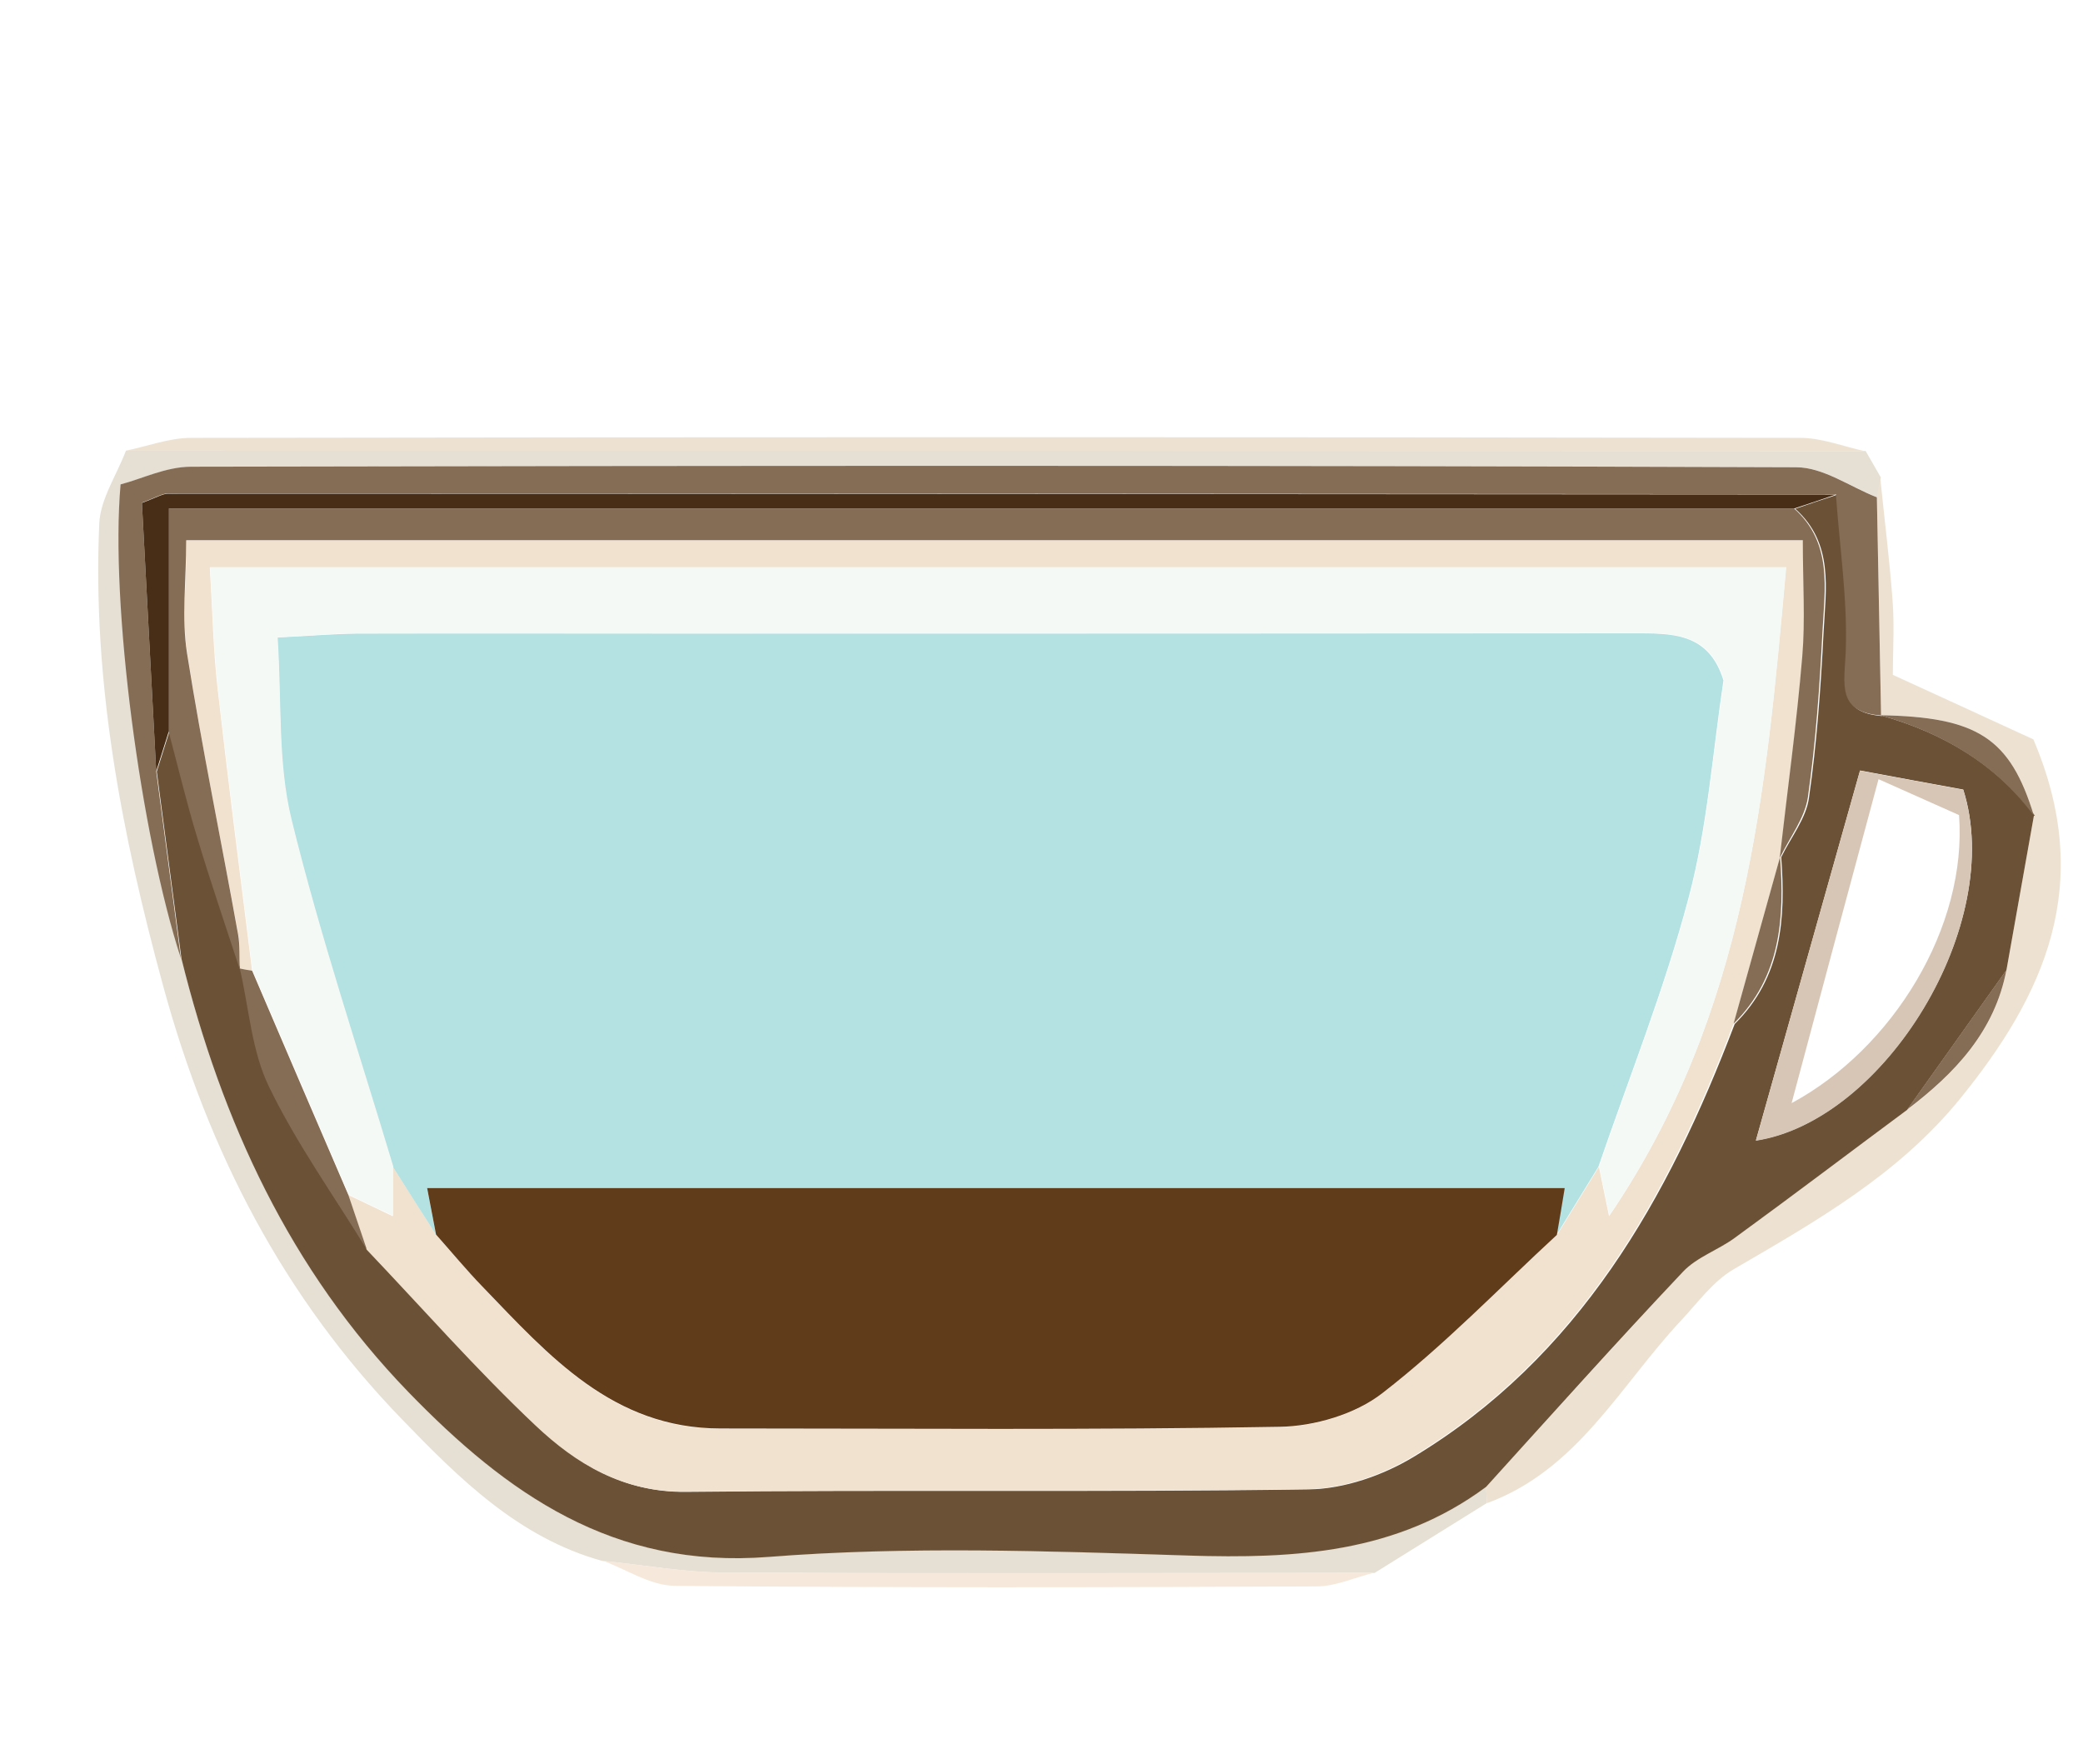
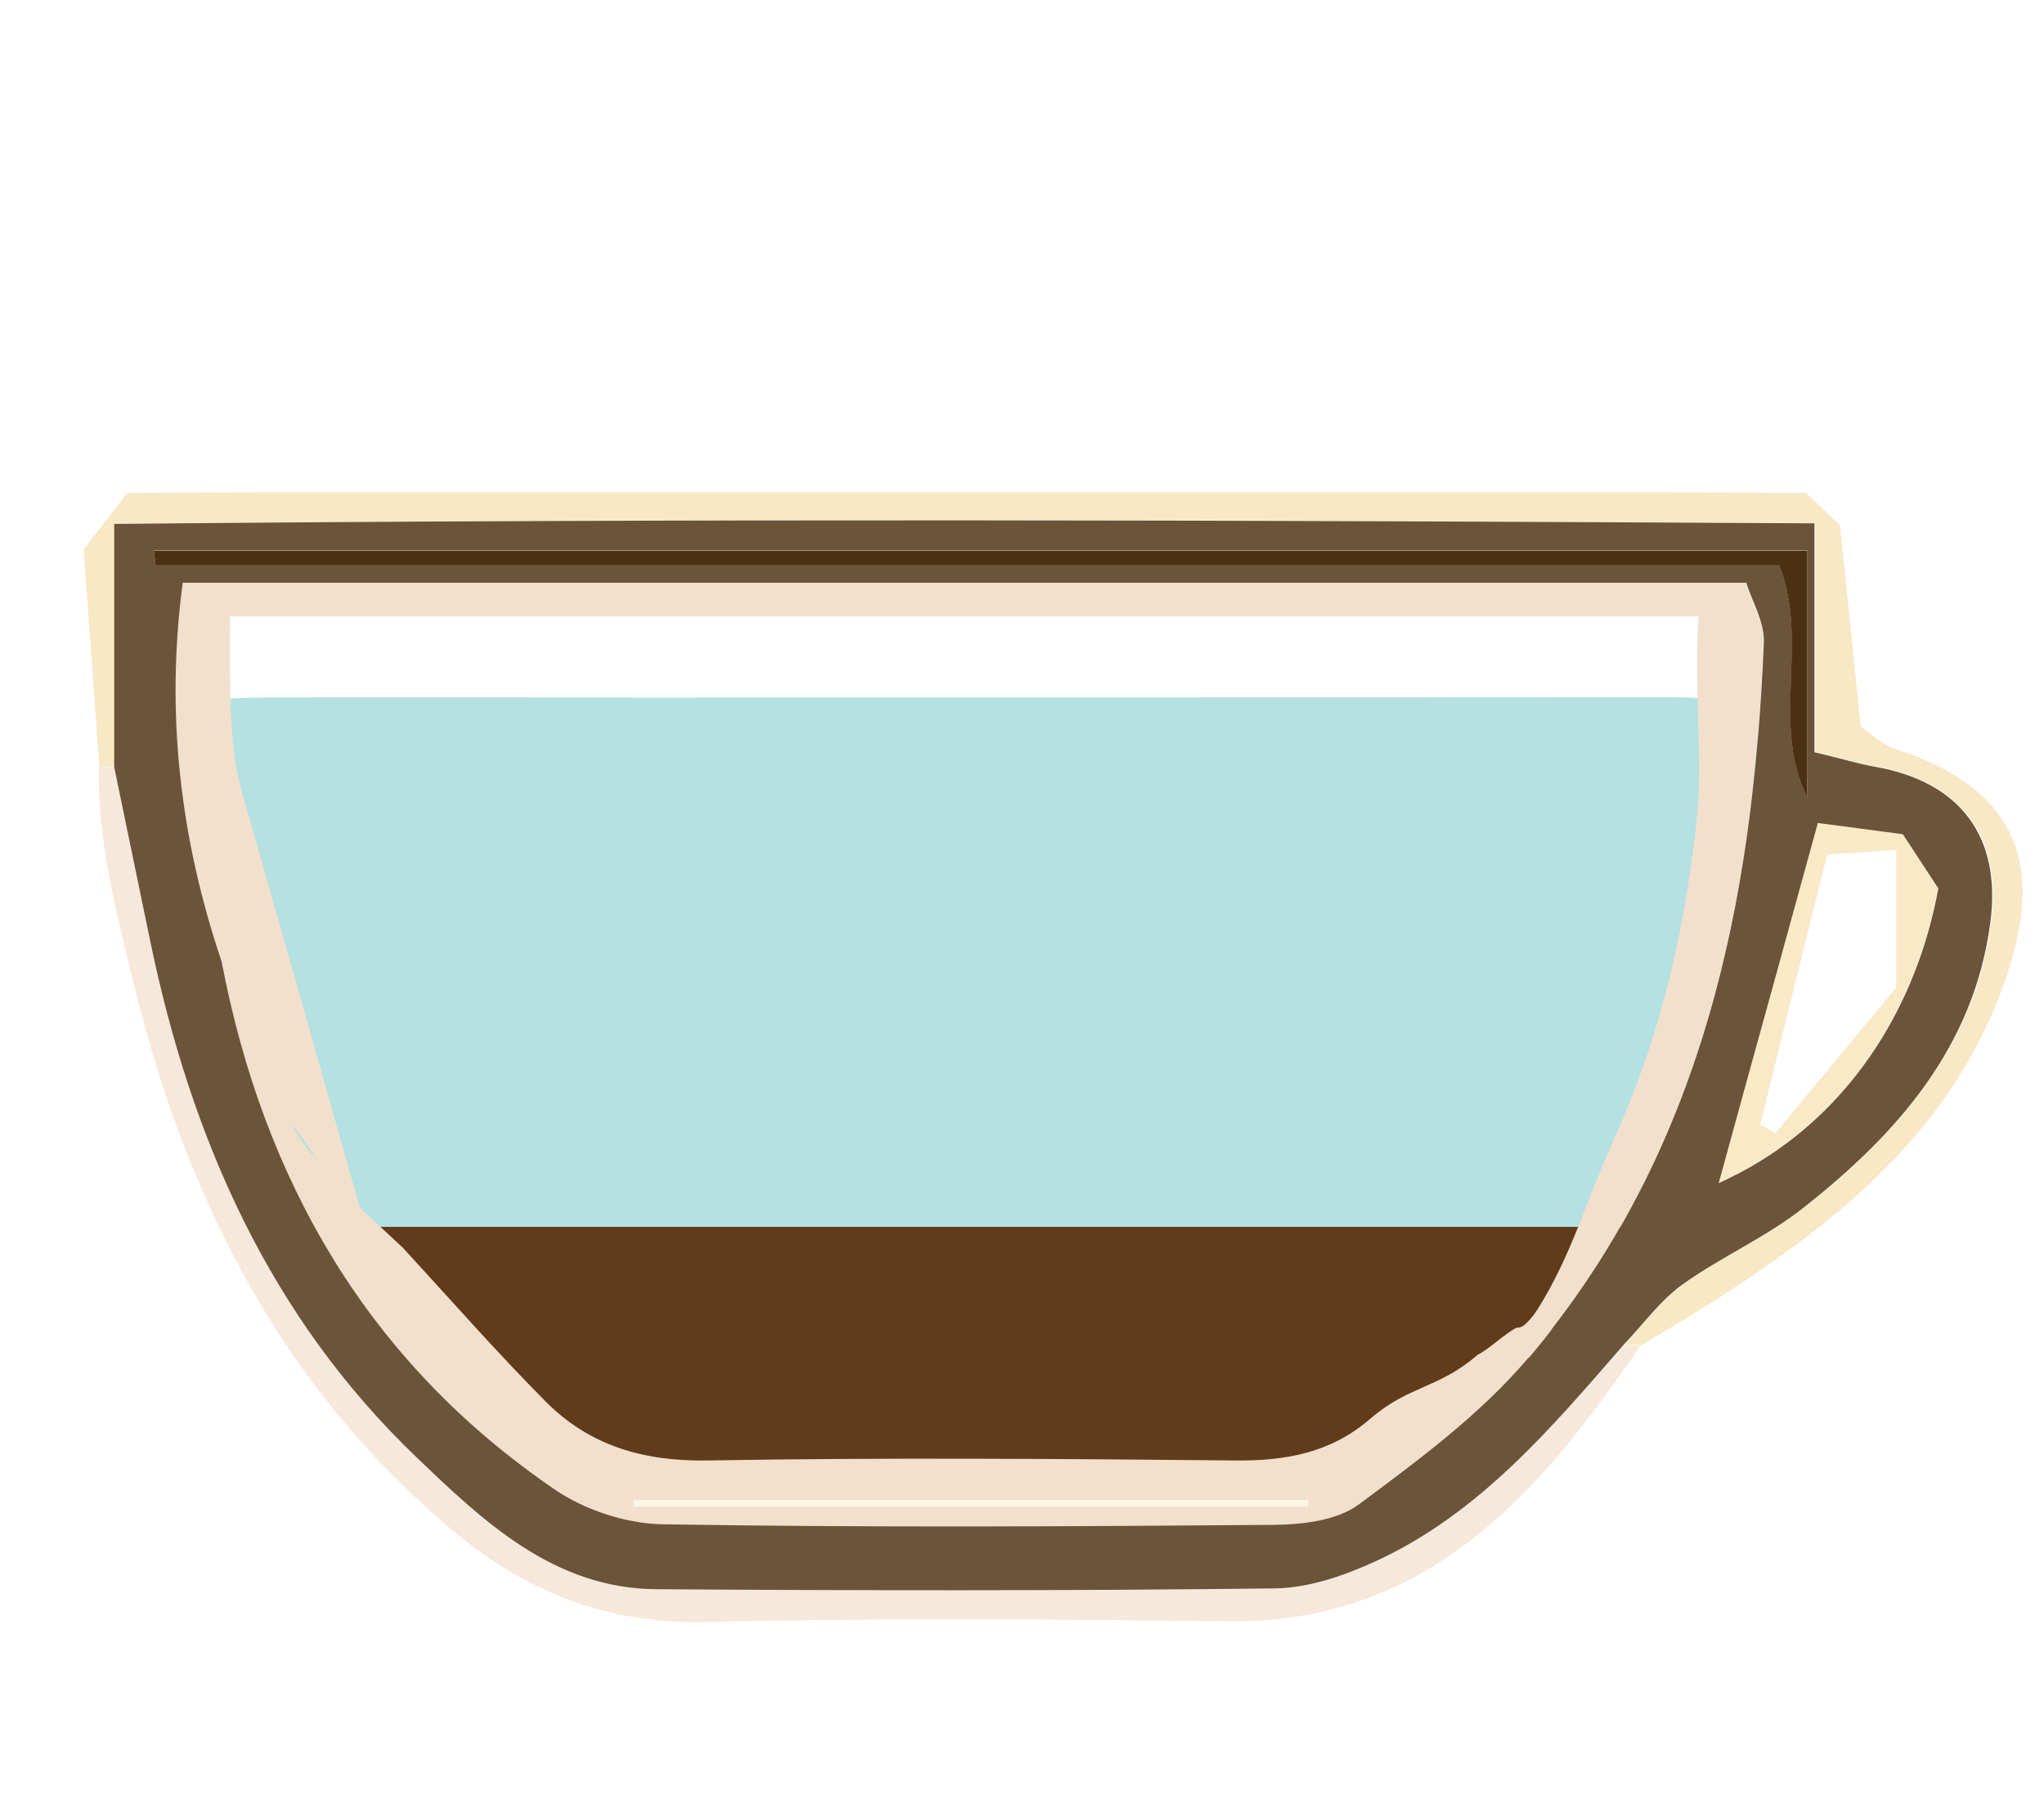
- <svg xmlns="http://www.w3.org/2000/svg" id="Layer_2" viewBox="0 0 74.27 62.88">
+ <svg xmlns="http://www.w3.org/2000/svg" id="Layer_2" viewBox="0 0 74.27 65.55">
  <defs>
    <style>
      .cls-1 {
        fill: none;
      }

      .cls-2 {
-         fill: #f1e2cf;
+         fill: #fef5e3;
      }

      .cls-3 {
-         fill: #f5f9f6;
+         fill: #f8f0e2;
      }

      .cls-4 {
-         fill: #e6dfd3;
+         fill: #4c3014;
      }

      .cls-5 {
-         fill: #482e17;
+         fill: #b4e1e1;
      }

      .cls-6 {
-         fill: #6b5237;
+         fill: #6b5439;
      }

      .cls-7 {
-         fill: #856c54;
+         fill: #f9e9c7;
      }

      .cls-8 {
-         fill: #b4e1e1;
+         fill: #f6e9db;
      }

      .cls-9 {
-         fill: #ede2d2;
+         fill: #603c1a;
      }

      .cls-10 {
-         fill: #f6e9db;
+         fill: #f2e0cd;
      }

      .cls-11 {
-         fill: #603c1a;
-       }
- 
-       .cls-12 {
-         fill: #d7c6b6;
+         fill: #f8e8c6;
      }
    </style>
  </defs>
  <g id="Layer_1-2" data-name="Layer_1">
-     <rect class="cls-1" width="74.27" height="62.88" />
    <g>
-       <path class="cls-4" d="M53.01,53.59c-1.33.83-2.67,1.66-4,2.49-7.71,0-15.42.03-23.13-.01-1.47,0-2.94-.28-4.41-.42-2.97-.82-5.1-2.94-7.12-5.03-4.22-4.35-6.91-9.52-8.53-15.46-1.49-5.46-2.53-10.87-2.28-16.5.04-.87.62-1.72.95-2.59,20.68,0,41.35,0,62.03.01.18.31.36.63.54.94-.04.24-.08.47-.12.71-.96-.37-1.92-1.07-2.87-1.07-19.08-.06-38.16-.06-57.24-.02-.89,0-1.78.44-2.51.63-.38,4.25.72,12.49,2.15,16.9,1.44,5.81,3.87,11.1,8.09,15.45,3.52,3.63,7.3,6.31,12.83,5.88,4.96-.39,9.98-.2,14.97-.05,3.8.12,7.44-.09,10.63-2.45l.02.58Z" />
-       <path class="cls-9" d="M53.01,53.59l-.02-.58c2.33-2.56,4.65-5.14,7.02-7.67.49-.52,1.25-.78,1.85-1.21,2.06-1.51,4.1-3.04,6.14-4.56,1.7-1.29,3.12-2.78,3.54-4.98.33-1.84.65-3.67.98-5.51-.85-2.77-2.01-3.52-5.48-3.58l.03.02c-.05-2.59-.1-5.19-.15-7.78.04-.24.08-.47.12-.71.15,1.46.33,2.91.44,4.37.07.9.01,1.82.01,2.66,1.84.84,3.53,1.62,5.01,2.3,2.21,5.19.39,9.13-2.65,12.86-2.2,2.68-5.11,4.33-8.03,6.03-.74.43-1.29,1.2-1.89,1.84-2.17,2.32-3.69,5.33-6.93,6.51Z" />
-       <path class="cls-9" d="M66.51,16.08c-20.68,0-41.35,0-62.03-.01.78-.16,1.56-.46,2.34-.46,19.12-.03,38.24-.03,57.36,0,.78,0,1.55.31,2.33.48Z" />
-       <path class="cls-10" d="M21.46,55.64c1.47.15,2.94.42,4.41.42,7.71.04,15.42.02,23.13.01-.69.17-1.37.49-2.06.49-7.62.04-15.24.05-22.86-.02-.88,0-1.75-.59-2.62-.91Z" />
-       <path class="cls-6" d="M72.52,29.08c-.33,1.84-.65,3.67-.98,5.51-1.18,1.66-2.36,3.32-3.54,4.98-2.05,1.52-4.08,3.06-6.14,4.56-.6.44-1.36.69-1.85,1.21-2.38,2.52-4.69,5.1-7.02,7.67-3.19,2.37-6.83,2.57-10.63,2.45-4.99-.16-10.01-.34-14.97.05-5.53.43-9.32-2.26-12.83-5.88-4.22-4.36-6.65-9.64-8.09-15.45-.29-2.22-.59-4.45-.88-6.67.15-.48.3-.95.45-1.43.33,1.24.63,2.49,1,3.72.48,1.6,1.03,3.18,1.54,4.77,0,0,0-.03,0-.03.33,1.41.42,2.94,1.04,4.21.98,2.02,2.31,3.88,3.49,5.81,2,2.1,3.91,4.28,6.02,6.27,1.45,1.36,3.11,2.38,5.32,2.36,7.41-.08,14.83.02,22.24-.09,1.25-.02,2.62-.5,3.7-1.15,5.91-3.56,9.09-9.21,11.46-15.44,1.69-1.67,1.82-3.77,1.66-5.95h0c.34-.7.89-1.38.99-2.12.28-1.95.42-3.93.52-5.9.08-1.54.37-3.17-1.01-4.4.5-.17.99-.34,1.49-.5.14,1.87.43,3.75.35,5.62-.05,1.17-.32,2.14,1.26,2.27l-.03-.02c2.2.62,4.09,1.73,5.48,3.58ZM62.61,40.66c4.58-.71,8.91-7.72,7.39-12.51-1.1-.2-2.4-.44-3.68-.68-1.31,4.65-2.51,8.91-3.71,13.18Z" />
-       <path class="cls-7" d="M5.57,27.5c.29,2.22.59,4.45.88,6.67-1.43-4.41-2.53-12.65-2.15-16.9.74-.19,1.62-.63,2.51-.63,19.08-.04,38.16-.05,57.24.02.96,0,1.92.7,2.87,1.07.05,2.59.1,5.19.15,7.78-1.58-.13-1.31-1.1-1.26-2.27.07-1.87-.22-3.74-.35-5.62-19.82-.01-39.63-.03-59.45-.03-.23,0-.45.15-.95.33.17,3.16.34,6.37.51,9.57Z" />
-       <path class="cls-7" d="M68,39.56c1.18-1.66,2.36-3.32,3.54-4.98-.42,2.2-1.84,3.69-3.54,4.98Z" />
-       <path class="cls-7" d="M72.52,29.08c-1.39-1.86-3.28-2.96-5.48-3.58,3.47.06,4.63.81,5.48,3.58Z" />
-       <path class="cls-2" d="M61.81,36.5c-2.37,6.23-5.54,11.88-11.46,15.44-1.08.65-2.46,1.13-3.7,1.15-7.41.11-14.82.01-22.24.09-2.21.02-3.87-.99-5.32-2.36-2.1-1.98-4.02-4.17-6.02-6.27-.22-.65-.44-1.3-.66-1.95.47.22.94.45,1.59.76v-1.77c.52.81,1.03,1.62,1.55,2.44.55.62,1.08,1.25,1.65,1.85,2.37,2.46,4.65,5.07,8.49,5.06,6.65,0,13.3.06,19.94-.06,1.24-.02,2.7-.45,3.66-1.2,2.2-1.71,4.16-3.74,6.22-5.64.5-.81,1-1.63,1.5-2.44.09.44.18.88.36,1.76,4.93-7.24,5.59-15.15,6.31-23.12H7.48c.1,1.56.12,2.94.28,4.32.38,3.36.81,6.7,1.23,10.06-.15-.02-.29-.05-.44-.08v.03c0-.41.02-.83-.05-1.24-.61-3.34-1.3-6.67-1.82-10.02-.2-1.26-.03-2.58-.03-4.04h57.64c0,1.55.09,2.86-.02,4.15-.2,2.39-.53,4.77-.8,7.15,0,0,0-.01,0-.01-.55,1.98-1.11,3.97-1.66,5.95Z" />
-       <path class="cls-7" d="M63.46,30.56c.27-2.38.6-4.76.8-7.15.11-1.29.02-2.6.02-4.15H6.64c0,1.46-.17,2.78.03,4.04.53,3.35,1.22,6.68,1.82,10.02.07.4.04.82.06,1.24-.52-1.59-1.06-3.17-1.54-4.77-.37-1.23-.67-2.48-1-3.72v-7.94h57.96c1.38,1.23,1.09,2.86,1.01,4.4-.1,1.97-.24,3.94-.52,5.9-.11.74-.65,1.43-.99,2.14Z" />
-       <path class="cls-5" d="M63.97,18.13H6.02v7.94c-.15.48-.3.95-.45,1.43-.17-3.2-.34-6.41-.51-9.57.5-.18.73-.33.95-.33,19.82,0,39.63.02,59.45.03-.5.17-.99.34-1.49.5Z" />
-       <path class="cls-12" d="M62.61,40.66c1.2-4.28,2.4-8.54,3.71-13.18,1.28.24,2.57.47,3.68.68,1.52,4.79-2.8,11.8-7.39,12.51ZM69.85,29.06c-.78-.35-1.57-.7-2.87-1.28-1.09,4.04-2.1,7.8-3.1,11.55,3.62-1.95,6.27-6.29,5.97-10.27Z" />
-       <path class="cls-7" d="M12.42,42.6c.22.65.44,1.3.66,1.95-1.18-1.93-2.51-3.78-3.49-5.81-.62-1.27-.71-2.8-1.04-4.21.15.03.29.06.44.08,1.14,2.66,2.28,5.33,3.43,7.99Z" />
-       <path class="cls-7" d="M61.81,36.5c.55-1.98,1.11-3.97,1.66-5.95.16,2.18.03,4.28-1.66,5.95Z" />
-       <path class="cls-8" d="M15.55,44.03c-.52-.81-1.03-1.62-1.55-2.44-1.23-4.11-2.6-8.18-3.62-12.35-.5-2.03-.34-4.22-.5-6.51,1.21-.06,2.02-.13,2.83-.14,4.08-.01,8.17,0,12.25,0,11.08,0,22.16,0,33.25-.01,1.37,0,2.71-.05,3.24,1.68-.39,2.57-.57,5.23-1.25,7.77-.86,3.25-2.12,6.39-3.21,9.57-.5.81-1,1.63-1.5,2.44.09-.53.18-1.05.28-1.67H15.23c.14.73.23,1.2.32,1.67Z" />
-       <path class="cls-11" d="M15.55,44.03c-.09-.47-.18-.94-.32-1.67h40.56c-.1.62-.19,1.15-.28,1.67-2.06,1.9-4.01,3.93-6.22,5.64-.96.75-2.42,1.18-3.66,1.2-6.65.12-13.29.06-19.94.06-3.84,0-6.12-2.6-8.49-5.06-.57-.59-1.1-1.23-1.65-1.85Z" />
-       <path class="cls-3" d="M57.01,41.59c1.09-3.19,2.35-6.33,3.21-9.57.67-2.53.85-5.2,1.25-7.77-.53-1.73-1.87-1.68-3.24-1.68-11.08.01-22.16,0-33.25.01-4.08,0-8.17,0-12.25,0-.81,0-1.62.08-2.83.14.15,2.29,0,4.48.5,6.51,1.02,4.16,2.39,8.24,3.62,12.35v1.77c-.65-.31-1.12-.53-1.59-.76-1.14-2.66-2.28-5.33-3.43-7.99-.41-3.35-.85-6.7-1.23-10.06-.15-1.37-.18-2.76-.28-4.32h56.2c-.72,7.97-1.38,15.87-6.31,23.12-.18-.88-.27-1.32-.36-1.76Z" />
+       <path class="cls-5" d="M12.69,46.57c-.58-.8-1.15-1.61-1.73-2.41-1.37-4.07-2.9-8.1-4.04-12.22-.56-2.01-.38-4.18-.55-6.45,1.35-.06,2.26-.13,3.16-.14,4.56-.01,9.12,0,13.68,0,12.38,0,24.75,0,37.13-.01,1.53,0,3.03-.05,3.62,1.66-.44,2.54-.64,5.18-1.39,7.69-.96,3.21-2.37,6.32-3.59,9.47-.56.81-1.12,1.61-1.67,2.42.1-.52.2-1.04.31-1.66H12.33c.16.72.26,1.18.36,1.65Z" />
+       <path class="cls-9" d="M12.76,46.32c-.1-.49-.21-.97-.37-1.73h46.66c-.12.64-.22,1.19-.32,1.73-2.37,1.97-4.62,4.07-7.15,5.84-1.11.78-2.78,1.22-4.21,1.25-7.65.12-15.29.06-22.94.06-4.42,0-7.04-2.7-9.77-5.24-.66-.62-1.26-1.27-1.9-1.91Z" />
+       <g>
+         <path class="cls-2" d="M23.03,54.76h24.5c0-.08.02-.16.02-.24h-24.52c0,.08,0,.16,0,.24Z" />
+         <path class="cls-3" d="M8.05,34.94s0-.01,0-.02v.04s0-.01,0-.02Z" />
+         <path class="cls-10" d="M8.85,28.98c-.57-1.69-.49-4.27-.49-6.58h2.21c16.35,0,32.69,0,49.04,0h2.11c-.19,2.64.18,5.15-.08,7.5-.45,4.09-1.35,7.9-3.05,11.63-.97,2.13-1.47,4.07-2.73,6.07-.04.06-.47.72-.74.65-.35.15-1.09.84-1.43.99-1.43,1.24-2.49,1.1-3.92,2.34-1.4,1.21-3.04,1.52-4.86,1.5-6.39-.06-12.79-.11-19.18,0-2.32.04-4.28-.52-5.88-2.12-1.8-1.81-3.48-3.73-5.21-5.61-.52-.48-1.04-.97-1.56-1.45M8.05,34.96s0,0,0-.01c1.53,7.99,5.33,14.58,12.13,19.21,1.09.74,2.59,1.23,3.91,1.25,7.4.12,14.81.08,22.21.02,1.04,0,2.29-.15,3.07-.74,2.18-1.63,4.43-3.29,6.17-5.34,6.33-7.47,8.15-16.53,8.54-26,.03-.73-.43-1.47-.64-2.17H6.63c-.63,4.74-.1,9.28,1.41,13.76M12.39,43.41c-.62-1.31-1.2-1.28-1.8-2.61M47.53,54.76h-24.5c0-.08,0-.16,0-.24h24.52c0,.08-.02.16-.02.24Z" />
+         <path class="cls-7" d="M62.44,42.99c.53-.23,1.03-.5,1.51-.8,3.38-2.08,5.69-5.65,6.47-9.91-.37-.56-.81-1.24-1.29-1.97-.25-.03-.5-.07-.75-.1-.74-.1-1.49-.19-2.34-.31-.54,1.95-1.06,3.86-1.59,5.78-.66,2.38-1.32,4.78-2.01,7.3ZM68.9,30.9v4.99c-1.2,1.45-2.79,3.37-4.38,5.29-.19-.1-.37-.21-.56-.31.78-3.16,1.56-6.32,2.43-9.81.89-.06,1.6-.11,2.51-.17Z" />
+         <path class="cls-11" d="M14.12,17.89h-4.5l-4.99.02c-.45.58-.9,1.16-1.59,2.05.18,2.45.37,5.19.57,7.93h0c.19,0,.38-.02.57-.02v-8.84c20.74-.2,41.06-.15,61.78-.02v8.32c.97.24,1.58.42,2.21.53,3.11.56,4.59,2.56,4.18,5.66-.6,4.54-3.38,7.67-6.77,10.35-1.36,1.07-3,1.78-4.41,2.8-.82.59-1.44,1.45-2.14,2.19.2.01.39.02.59.04h0c1.01-.61,2.03-1.2,3.02-1.85,4.44-2.89,8.38-6.13,10.23-11.45,1.49-4.28.35-6.98-4.05-8.4-.44-.14-.81-.53-1.21-.8-.24-2.3-.47-4.61-.75-7.31-.21-.2-.73-.69-1.24-1.18-1.83,0-3.66-.02-5.49-.02h-4.27" />
+         <path class="cls-8" d="M59.01,48.87c-2.62,3.01-5.21,6.09-8.92,7.83-1.16.54-2.49,1.01-3.74,1.03-7.49.1-14.99.08-22.48.03-3.73-.03-6.31-2.47-8.73-4.8-5.33-5.11-8.18-11.6-9.67-18.75-.44-2.11-.87-4.22-1.31-6.33-.19,0-.38.02-.57.02-.05,2.7.63,5.24,1.27,7.85.83,3.39,1.9,6.53,3.51,9.67,2.04,3.98,4.65,7.31,8.02,10.16,2.69,2.27,5.64,3.45,9.24,3.37,6.32-.14,12.65-.1,18.97-.02,5.49.06,9.13-2.6,12.15-6.19.5-.6.99-1.22,1.46-1.86.47-.64.94-1.3,1.4-1.97-.2-.01-.39-.02-.59-.04Z" />
+         <rect class="cls-1" width="74.27" height="65.55" />
+         <path class="cls-6" d="M15.13,52.96c2.43,2.33,5,4.78,8.73,4.8,7.49.05,14.99.06,22.48-.03,1.26-.02,2.58-.49,3.74-1.03,3.71-1.74,6.3-4.81,8.92-7.83.71-.74,1.33-1.61,2.14-2.19,1.41-1.01,3.05-1.72,4.41-2.8,3.39-2.68,6.17-5.81,6.77-10.35.41-3.1-1.07-5.11-4.18-5.66-.62-.11-1.23-.3-2.21-.53v-8.32c-20.72-.12-41.04-.18-61.78.02v8.84c.44,2.11.87,4.22,1.31,6.33,1.48,7.15,4.33,13.64,9.67,18.75ZM55.54,49.34c-1.74,2.06-3.99,3.72-6.17,5.34-.78.58-2.03.73-3.07.74-7.4.06-14.81.1-22.21-.02-1.32-.02-2.82-.51-3.91-1.25-6.8-4.63-10.6-11.22-12.13-19.21-1.51-4.48-2.04-9.03-1.41-13.76h56.81c.22.69.67,1.44.64,2.17-.39,9.47-2.22,18.52-8.54,26ZM66.05,29.91h0c.85.11,1.6.21,2.34.31.25.03.5.06.75.1.48.74.93,1.41,1.29,1.97h0c-.78,4.26-3.09,7.83-6.47,9.91-.48.3-.99.56-1.51.8.69-2.52,1.35-4.92,2.01-7.3.53-1.92,1.05-3.83,1.59-5.78ZM65.67,20.01v8.97c-1.33-2.67.09-5.63-1.02-8.44H5.65c-.02-.18-.04-.36-.06-.53h60.08Z" />
+         <path class="cls-4" d="M64.65,20.55c1.1,2.81-.32,5.76,1.02,8.44v-8.97H5.59c.02.18.04.36.06.53h59.01Z" />
+       </g>
    </g>
  </g>
</svg>
